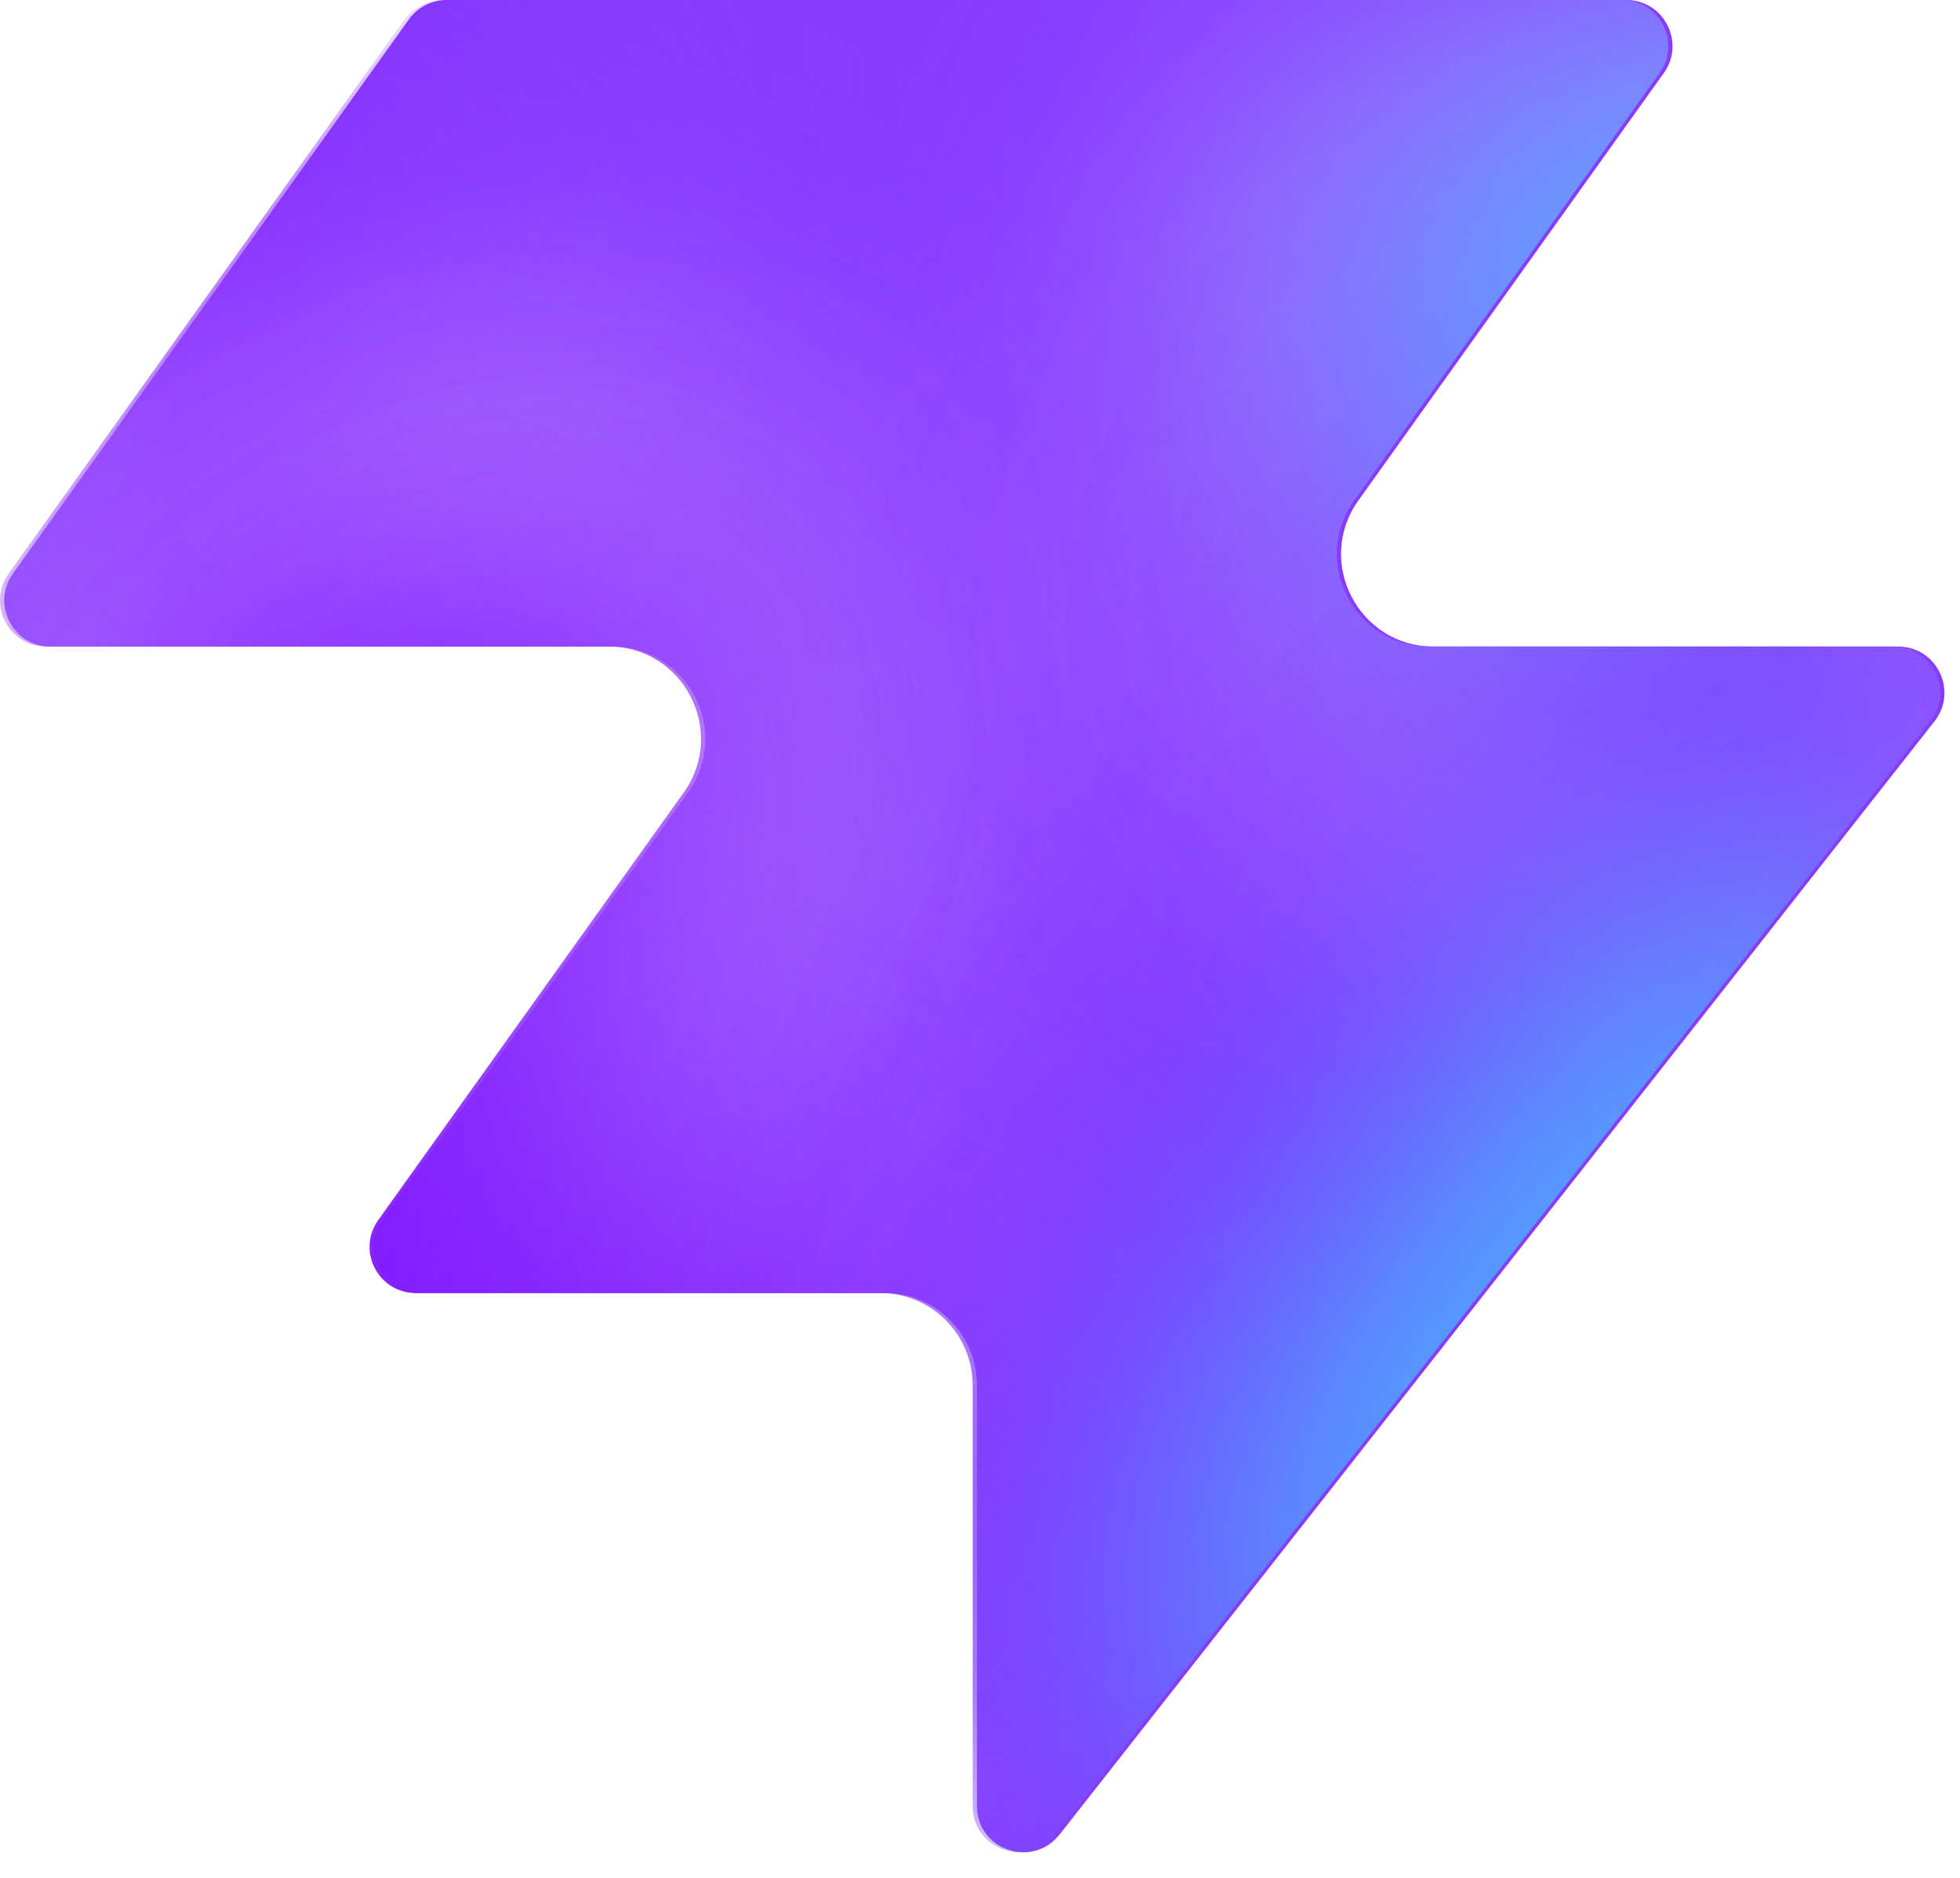
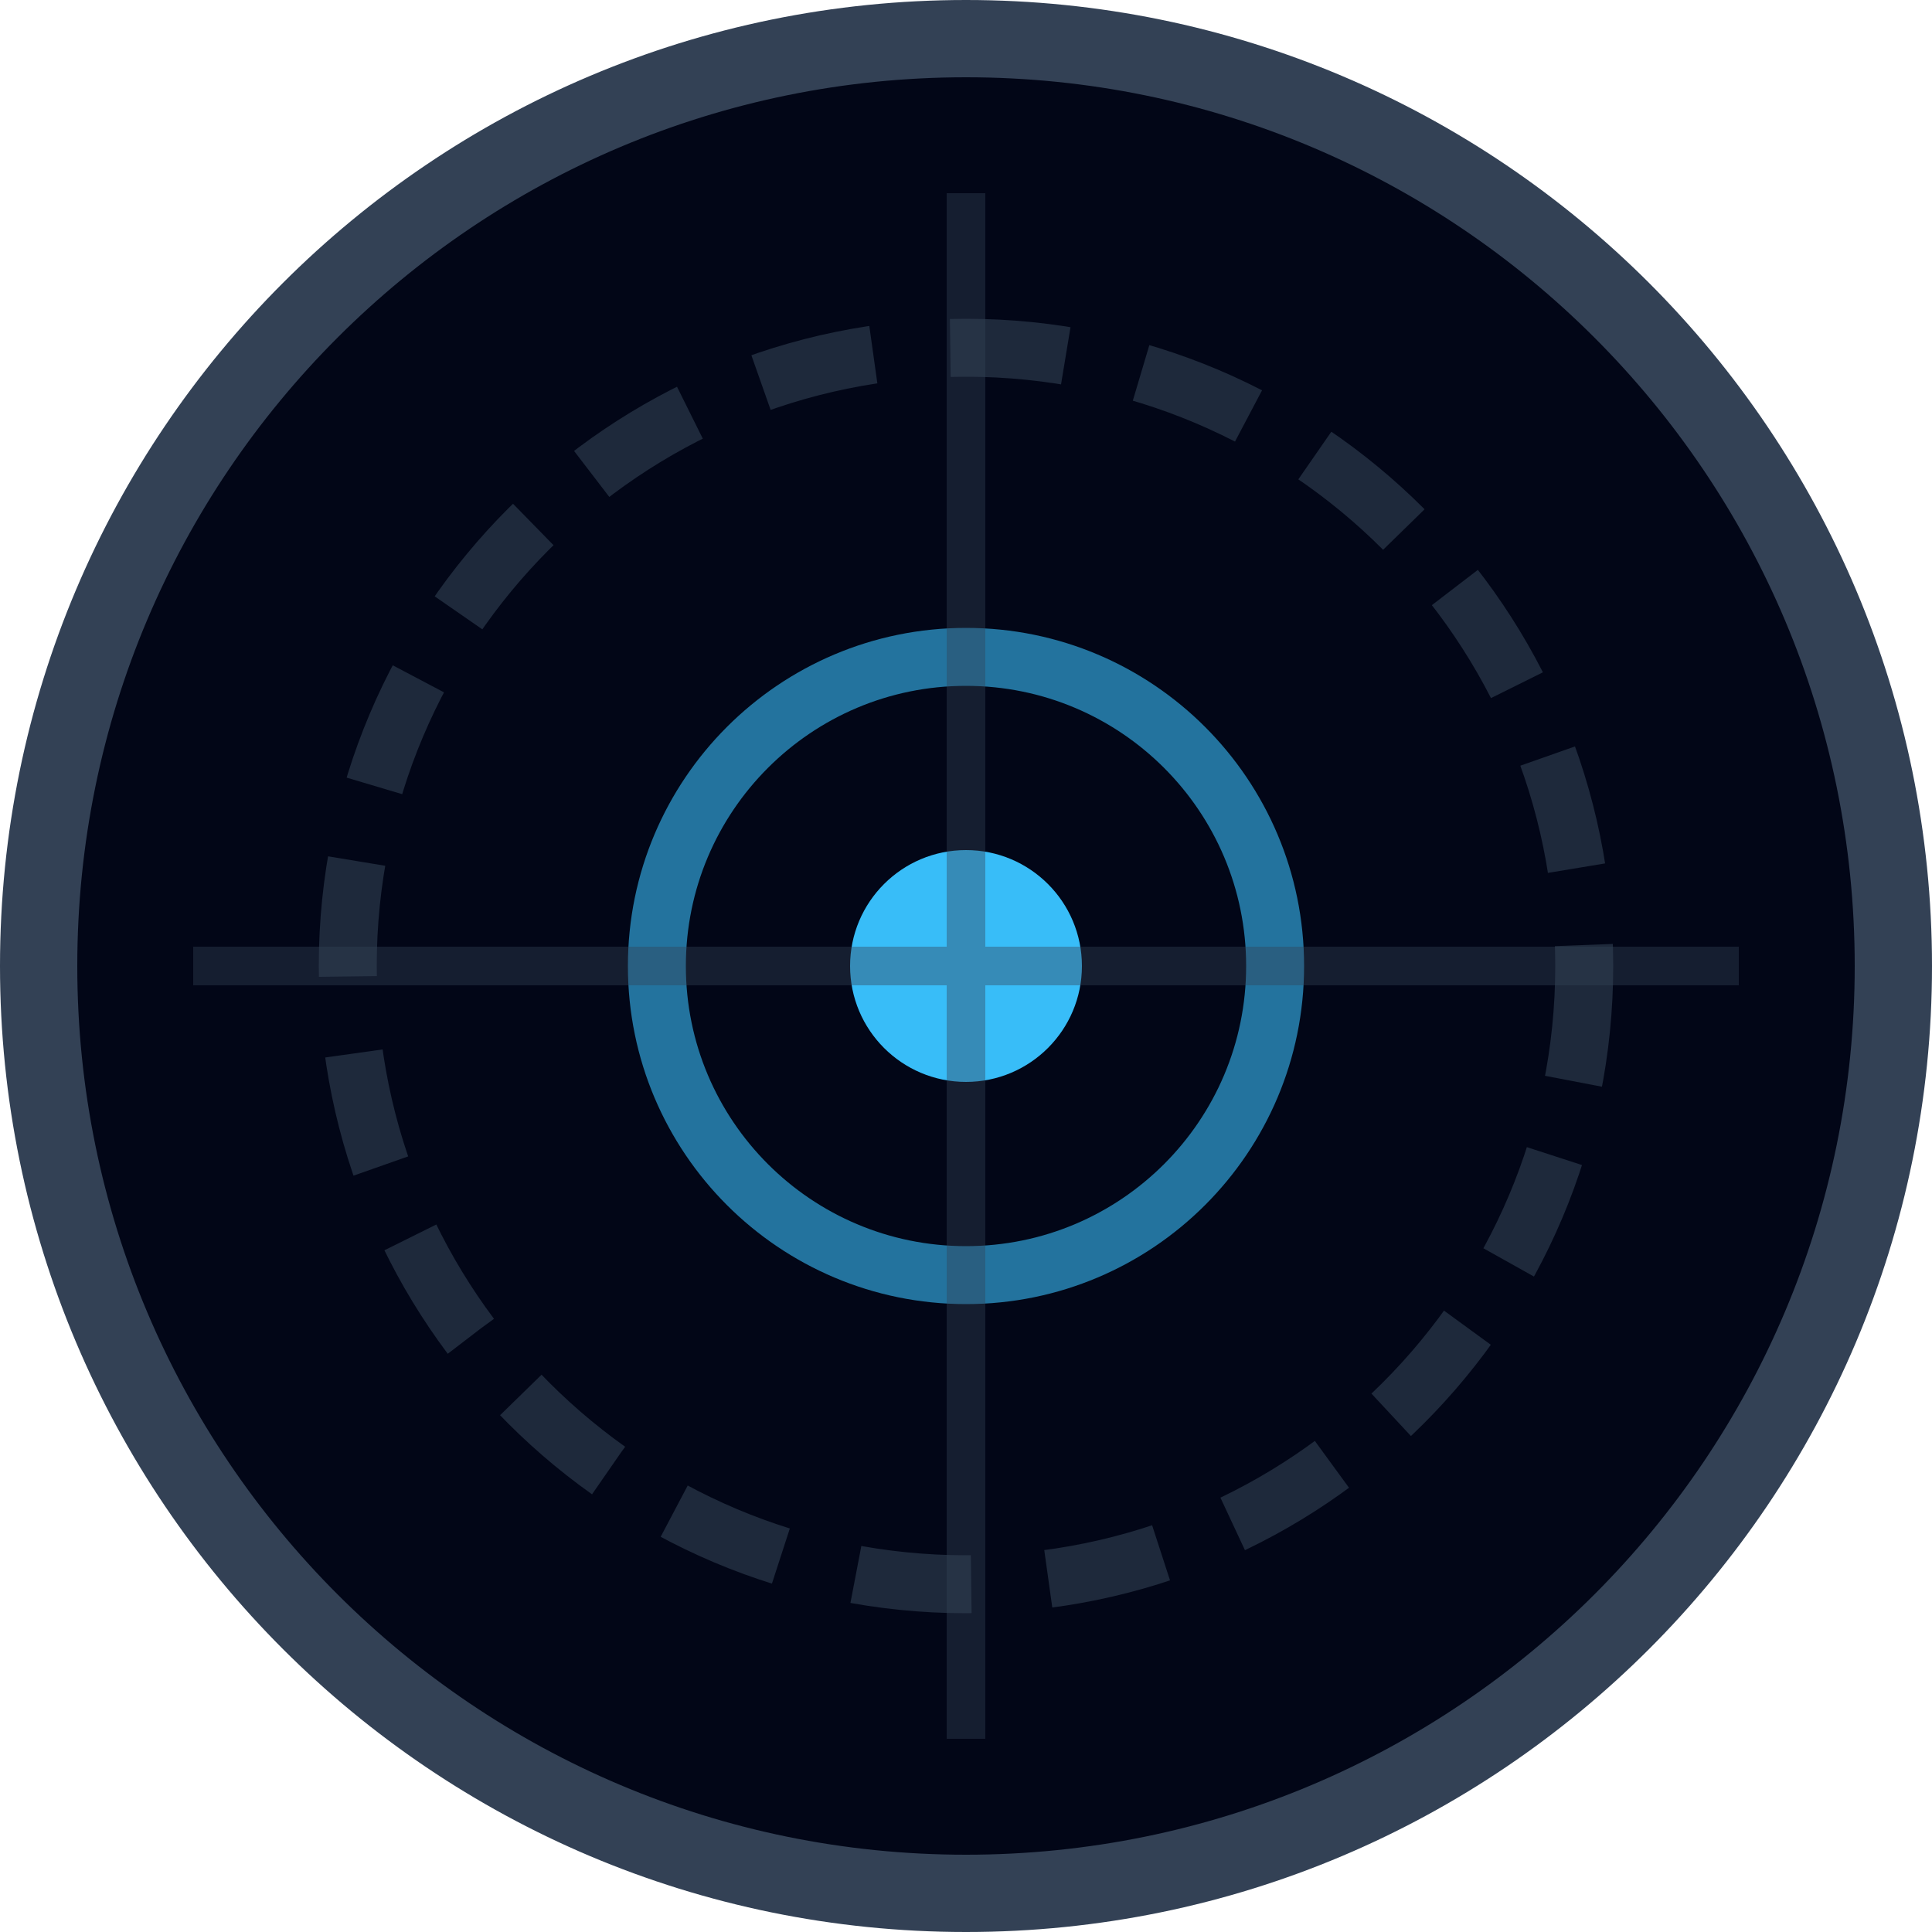
- <svg xmlns="http://www.w3.org/2000/svg" width="48" height="46" fill="none" viewBox="0 0 48 46">
-   <path fill="#863bff" d="M25.946 44.938c-.664.845-2.021.375-2.021-.698V33.937a2.26 2.26 0 0 0-2.262-2.262H10.287c-.92 0-1.456-1.04-.92-1.788l7.48-10.471c1.07-1.497 0-3.578-1.842-3.578H1.237c-.92 0-1.456-1.04-.92-1.788L10.013.474c.214-.297.556-.474.92-.474h28.894c.92 0 1.456 1.04.92 1.788l-7.48 10.471c-1.07 1.498 0 3.579 1.842 3.579h11.377c.943 0 1.473 1.088.89 1.83L25.947 44.94z" style="fill:#863bff;fill:color(display-p3 .525 .23 1);fill-opacity:1" />
-   <mask id="a" width="48" height="46" x="0" y="0" maskUnits="userSpaceOnUse" style="mask-type:alpha">
-     <path fill="#000" d="M25.842 44.938c-.664.844-2.021.375-2.021-.698V33.937a2.26 2.26 0 0 0-2.262-2.262H10.183c-.92 0-1.456-1.04-.92-1.788l7.48-10.471c1.07-1.498 0-3.579-1.842-3.579H1.133c-.92 0-1.456-1.04-.92-1.787L9.91.473c.214-.297.556-.474.92-.474h28.894c.92 0 1.456 1.04.92 1.788l-7.48 10.471c-1.07 1.498 0 3.578 1.842 3.578h11.377c.943 0 1.473 1.088.89 1.832L25.843 44.94z" style="fill:#000;fill-opacity:1" />
-   </mask>
-   <g mask="url(#a)">
-     <g filter="url(#b)">
-       <ellipse cx="5.508" cy="14.704" fill="#ede6ff" rx="5.508" ry="14.704" style="fill:#ede6ff;fill:color(display-p3 .927 .903 1);fill-opacity:1" transform="matrix(.00324 1 1 -.00324 -4.47 31.516)" />
-     </g>
-     <g filter="url(#c)">
-       <ellipse cx="10.399" cy="29.851" fill="#ede6ff" rx="10.399" ry="29.851" style="fill:#ede6ff;fill:color(display-p3 .927 .903 1);fill-opacity:1" transform="matrix(.00324 1 1 -.00324 -39.328 7.883)" />
-     </g>
-     <g filter="url(#d)">
-       <ellipse cx="5.508" cy="30.487" fill="#7e14ff" rx="5.508" ry="30.487" style="fill:#7e14ff;fill:color(display-p3 .492 .077 1);fill-opacity:1" transform="rotate(89.814 -25.913 -14.639)scale(1 -1)" />
-     </g>
-     <g filter="url(#e)">
-       <ellipse cx="5.508" cy="30.599" fill="#7e14ff" rx="5.508" ry="30.599" style="fill:#7e14ff;fill:color(display-p3 .492 .077 1);fill-opacity:1" transform="rotate(89.814 -32.644 -3.334)scale(1 -1)" />
-     </g>
-     <g filter="url(#f)">
-       <ellipse cx="5.508" cy="30.599" fill="#7e14ff" rx="5.508" ry="30.599" style="fill:#7e14ff;fill:color(display-p3 .492 .077 1);fill-opacity:1" transform="matrix(.00324 1 1 -.00324 -34.34 30.47)" />
-     </g>
-     <g filter="url(#g)">
-       <ellipse cx="14.072" cy="22.078" fill="#ede6ff" rx="14.072" ry="22.078" style="fill:#ede6ff;fill:color(display-p3 .927 .903 1);fill-opacity:1" transform="rotate(93.35 24.506 48.493)scale(-1 1)" />
-     </g>
-     <g filter="url(#h)">
-       <ellipse cx="3.47" cy="21.501" fill="#7e14ff" rx="3.47" ry="21.501" style="fill:#7e14ff;fill:color(display-p3 .492 .077 1);fill-opacity:1" transform="rotate(89.009 28.708 47.59)scale(-1 1)" />
-     </g>
-     <g filter="url(#i)">
-       <ellipse cx="3.47" cy="21.501" fill="#7e14ff" rx="3.47" ry="21.501" style="fill:#7e14ff;fill:color(display-p3 .492 .077 1);fill-opacity:1" transform="rotate(89.009 28.708 47.59)scale(-1 1)" />
-     </g>
-     <g filter="url(#j)">
-       <ellipse cx=".387" cy="8.972" fill="#7e14ff" rx="4.407" ry="29.108" style="fill:#7e14ff;fill:color(display-p3 .492 .077 1);fill-opacity:1" transform="rotate(39.51 .387 8.972)" />
-     </g>
-     <g filter="url(#k)">
-       <ellipse cx="47.523" cy="-6.092" fill="#7e14ff" rx="4.407" ry="29.108" style="fill:#7e14ff;fill:color(display-p3 .492 .077 1);fill-opacity:1" transform="rotate(37.892 47.523 -6.092)" />
-     </g>
-     <g filter="url(#l)">
-       <ellipse cx="41.412" cy="6.333" fill="#47bfff" rx="5.971" ry="9.665" style="fill:#47bfff;fill:color(display-p3 .28 .748 1);fill-opacity:1" transform="rotate(37.892 41.412 6.333)" />
-     </g>
-     <g filter="url(#m)">
-       <ellipse cx="-1.879" cy="38.332" fill="#7e14ff" rx="4.407" ry="29.108" style="fill:#7e14ff;fill:color(display-p3 .492 .077 1);fill-opacity:1" transform="rotate(37.892 -1.88 38.332)" />
-     </g>
-     <g filter="url(#n)">
-       <ellipse cx="-1.879" cy="38.332" fill="#7e14ff" rx="4.407" ry="29.108" style="fill:#7e14ff;fill:color(display-p3 .492 .077 1);fill-opacity:1" transform="rotate(37.892 -1.88 38.332)" />
-     </g>
-     <g filter="url(#o)">
-       <ellipse cx="35.651" cy="29.907" fill="#7e14ff" rx="4.407" ry="29.108" style="fill:#7e14ff;fill:color(display-p3 .492 .077 1);fill-opacity:1" transform="rotate(37.892 35.651 29.907)" />
-     </g>
-     <g filter="url(#p)">
-       <ellipse cx="38.418" cy="32.4" fill="#47bfff" rx="5.971" ry="15.297" style="fill:#47bfff;fill:color(display-p3 .28 .748 1);fill-opacity:1" transform="rotate(37.892 38.418 32.4)" />
-     </g>
-   </g>
-   <defs>
-     <filter id="b" width="60.045" height="41.654" x="-19.77" y="16.149" color-interpolation-filters="sRGB" filterUnits="userSpaceOnUse">
-       <feFlood flood-opacity="0" result="BackgroundImageFix" />
-       <feBlend in="SourceGraphic" in2="BackgroundImageFix" result="shape" />
-       <feGaussianBlur result="effect1_foregroundBlur_2002_17158" stdDeviation="7.659" />
-     </filter>
-     <filter id="c" width="90.34" height="51.437" x="-54.613" y="-7.533" color-interpolation-filters="sRGB" filterUnits="userSpaceOnUse">
-       <feFlood flood-opacity="0" result="BackgroundImageFix" />
-       <feBlend in="SourceGraphic" in2="BackgroundImageFix" result="shape" />
-       <feGaussianBlur result="effect1_foregroundBlur_2002_17158" stdDeviation="7.659" />
-     </filter>
-     <filter id="d" width="79.355" height="29.4" x="-49.64" y="2.03" color-interpolation-filters="sRGB" filterUnits="userSpaceOnUse">
-       <feFlood flood-opacity="0" result="BackgroundImageFix" />
-       <feBlend in="SourceGraphic" in2="BackgroundImageFix" result="shape" />
-       <feGaussianBlur result="effect1_foregroundBlur_2002_17158" stdDeviation="4.596" />
-     </filter>
-     <filter id="e" width="79.579" height="29.4" x="-45.045" y="20.029" color-interpolation-filters="sRGB" filterUnits="userSpaceOnUse">
-       <feFlood flood-opacity="0" result="BackgroundImageFix" />
-       <feBlend in="SourceGraphic" in2="BackgroundImageFix" result="shape" />
-       <feGaussianBlur result="effect1_foregroundBlur_2002_17158" stdDeviation="4.596" />
-     </filter>
-     <filter id="f" width="79.579" height="29.4" x="-43.513" y="21.178" color-interpolation-filters="sRGB" filterUnits="userSpaceOnUse">
-       <feFlood flood-opacity="0" result="BackgroundImageFix" />
-       <feBlend in="SourceGraphic" in2="BackgroundImageFix" result="shape" />
-       <feGaussianBlur result="effect1_foregroundBlur_2002_17158" stdDeviation="4.596" />
-     </filter>
-     <filter id="g" width="74.749" height="58.852" x="15.756" y="-17.901" color-interpolation-filters="sRGB" filterUnits="userSpaceOnUse">
-       <feFlood flood-opacity="0" result="BackgroundImageFix" />
-       <feBlend in="SourceGraphic" in2="BackgroundImageFix" result="shape" />
-       <feGaussianBlur result="effect1_foregroundBlur_2002_17158" stdDeviation="7.659" />
-     </filter>
-     <filter id="h" width="61.377" height="25.362" x="23.548" y="2.284" color-interpolation-filters="sRGB" filterUnits="userSpaceOnUse">
-       <feFlood flood-opacity="0" result="BackgroundImageFix" />
-       <feBlend in="SourceGraphic" in2="BackgroundImageFix" result="shape" />
-       <feGaussianBlur result="effect1_foregroundBlur_2002_17158" stdDeviation="4.596" />
-     </filter>
-     <filter id="i" width="61.377" height="25.362" x="23.548" y="2.284" color-interpolation-filters="sRGB" filterUnits="userSpaceOnUse">
-       <feFlood flood-opacity="0" result="BackgroundImageFix" />
-       <feBlend in="SourceGraphic" in2="BackgroundImageFix" result="shape" />
-       <feGaussianBlur result="effect1_foregroundBlur_2002_17158" stdDeviation="4.596" />
-     </filter>
-     <filter id="j" width="56.045" height="63.649" x="-27.636" y="-22.853" color-interpolation-filters="sRGB" filterUnits="userSpaceOnUse">
-       <feFlood flood-opacity="0" result="BackgroundImageFix" />
-       <feBlend in="SourceGraphic" in2="BackgroundImageFix" result="shape" />
-       <feGaussianBlur result="effect1_foregroundBlur_2002_17158" stdDeviation="4.596" />
-     </filter>
-     <filter id="k" width="54.814" height="64.646" x="20.116" y="-38.415" color-interpolation-filters="sRGB" filterUnits="userSpaceOnUse">
-       <feFlood flood-opacity="0" result="BackgroundImageFix" />
-       <feBlend in="SourceGraphic" in2="BackgroundImageFix" result="shape" />
-       <feGaussianBlur result="effect1_foregroundBlur_2002_17158" stdDeviation="4.596" />
-     </filter>
-     <filter id="l" width="33.541" height="35.313" x="24.641" y="-11.323" color-interpolation-filters="sRGB" filterUnits="userSpaceOnUse">
-       <feFlood flood-opacity="0" result="BackgroundImageFix" />
-       <feBlend in="SourceGraphic" in2="BackgroundImageFix" result="shape" />
-       <feGaussianBlur result="effect1_foregroundBlur_2002_17158" stdDeviation="4.596" />
-     </filter>
-     <filter id="m" width="54.814" height="64.646" x="-29.286" y="6.009" color-interpolation-filters="sRGB" filterUnits="userSpaceOnUse">
-       <feFlood flood-opacity="0" result="BackgroundImageFix" />
-       <feBlend in="SourceGraphic" in2="BackgroundImageFix" result="shape" />
-       <feGaussianBlur result="effect1_foregroundBlur_2002_17158" stdDeviation="4.596" />
-     </filter>
-     <filter id="n" width="54.814" height="64.646" x="-29.286" y="6.009" color-interpolation-filters="sRGB" filterUnits="userSpaceOnUse">
-       <feFlood flood-opacity="0" result="BackgroundImageFix" />
-       <feBlend in="SourceGraphic" in2="BackgroundImageFix" result="shape" />
-       <feGaussianBlur result="effect1_foregroundBlur_2002_17158" stdDeviation="4.596" />
-     </filter>
-     <filter id="o" width="54.814" height="64.646" x="8.244" y="-2.416" color-interpolation-filters="sRGB" filterUnits="userSpaceOnUse">
-       <feFlood flood-opacity="0" result="BackgroundImageFix" />
-       <feBlend in="SourceGraphic" in2="BackgroundImageFix" result="shape" />
-       <feGaussianBlur result="effect1_foregroundBlur_2002_17158" stdDeviation="4.596" />
-     </filter>
-     <filter id="p" width="39.409" height="43.623" x="18.713" y="10.588" color-interpolation-filters="sRGB" filterUnits="userSpaceOnUse">
-       <feFlood flood-opacity="0" result="BackgroundImageFix" />
-       <feBlend in="SourceGraphic" in2="BackgroundImageFix" result="shape" />
-       <feGaussianBlur result="effect1_foregroundBlur_2002_17158" stdDeviation="4.596" />
-     </filter>
-   </defs>
+ <svg xmlns="http://www.w3.org/2000/svg" viewBox="0 0 100 100" fill="none">
+   <circle cx="50" cy="50" r="48" fill="#020617" stroke="#334155" stroke-width="4" />
+   <circle cx="50" cy="50" r="32" stroke="#1e293b" stroke-width="3" stroke-dasharray="6 4" />
+   <circle cx="50" cy="50" r="16" stroke="#38bdf8" stroke-width="3" opacity="0.6" />
+   <circle cx="50" cy="50" r="6" fill="#38bdf8" />
+   <path d="M50 10 L50 90 M10 50 L90 50" stroke="#334155" stroke-width="2" opacity="0.4" />
</svg>
